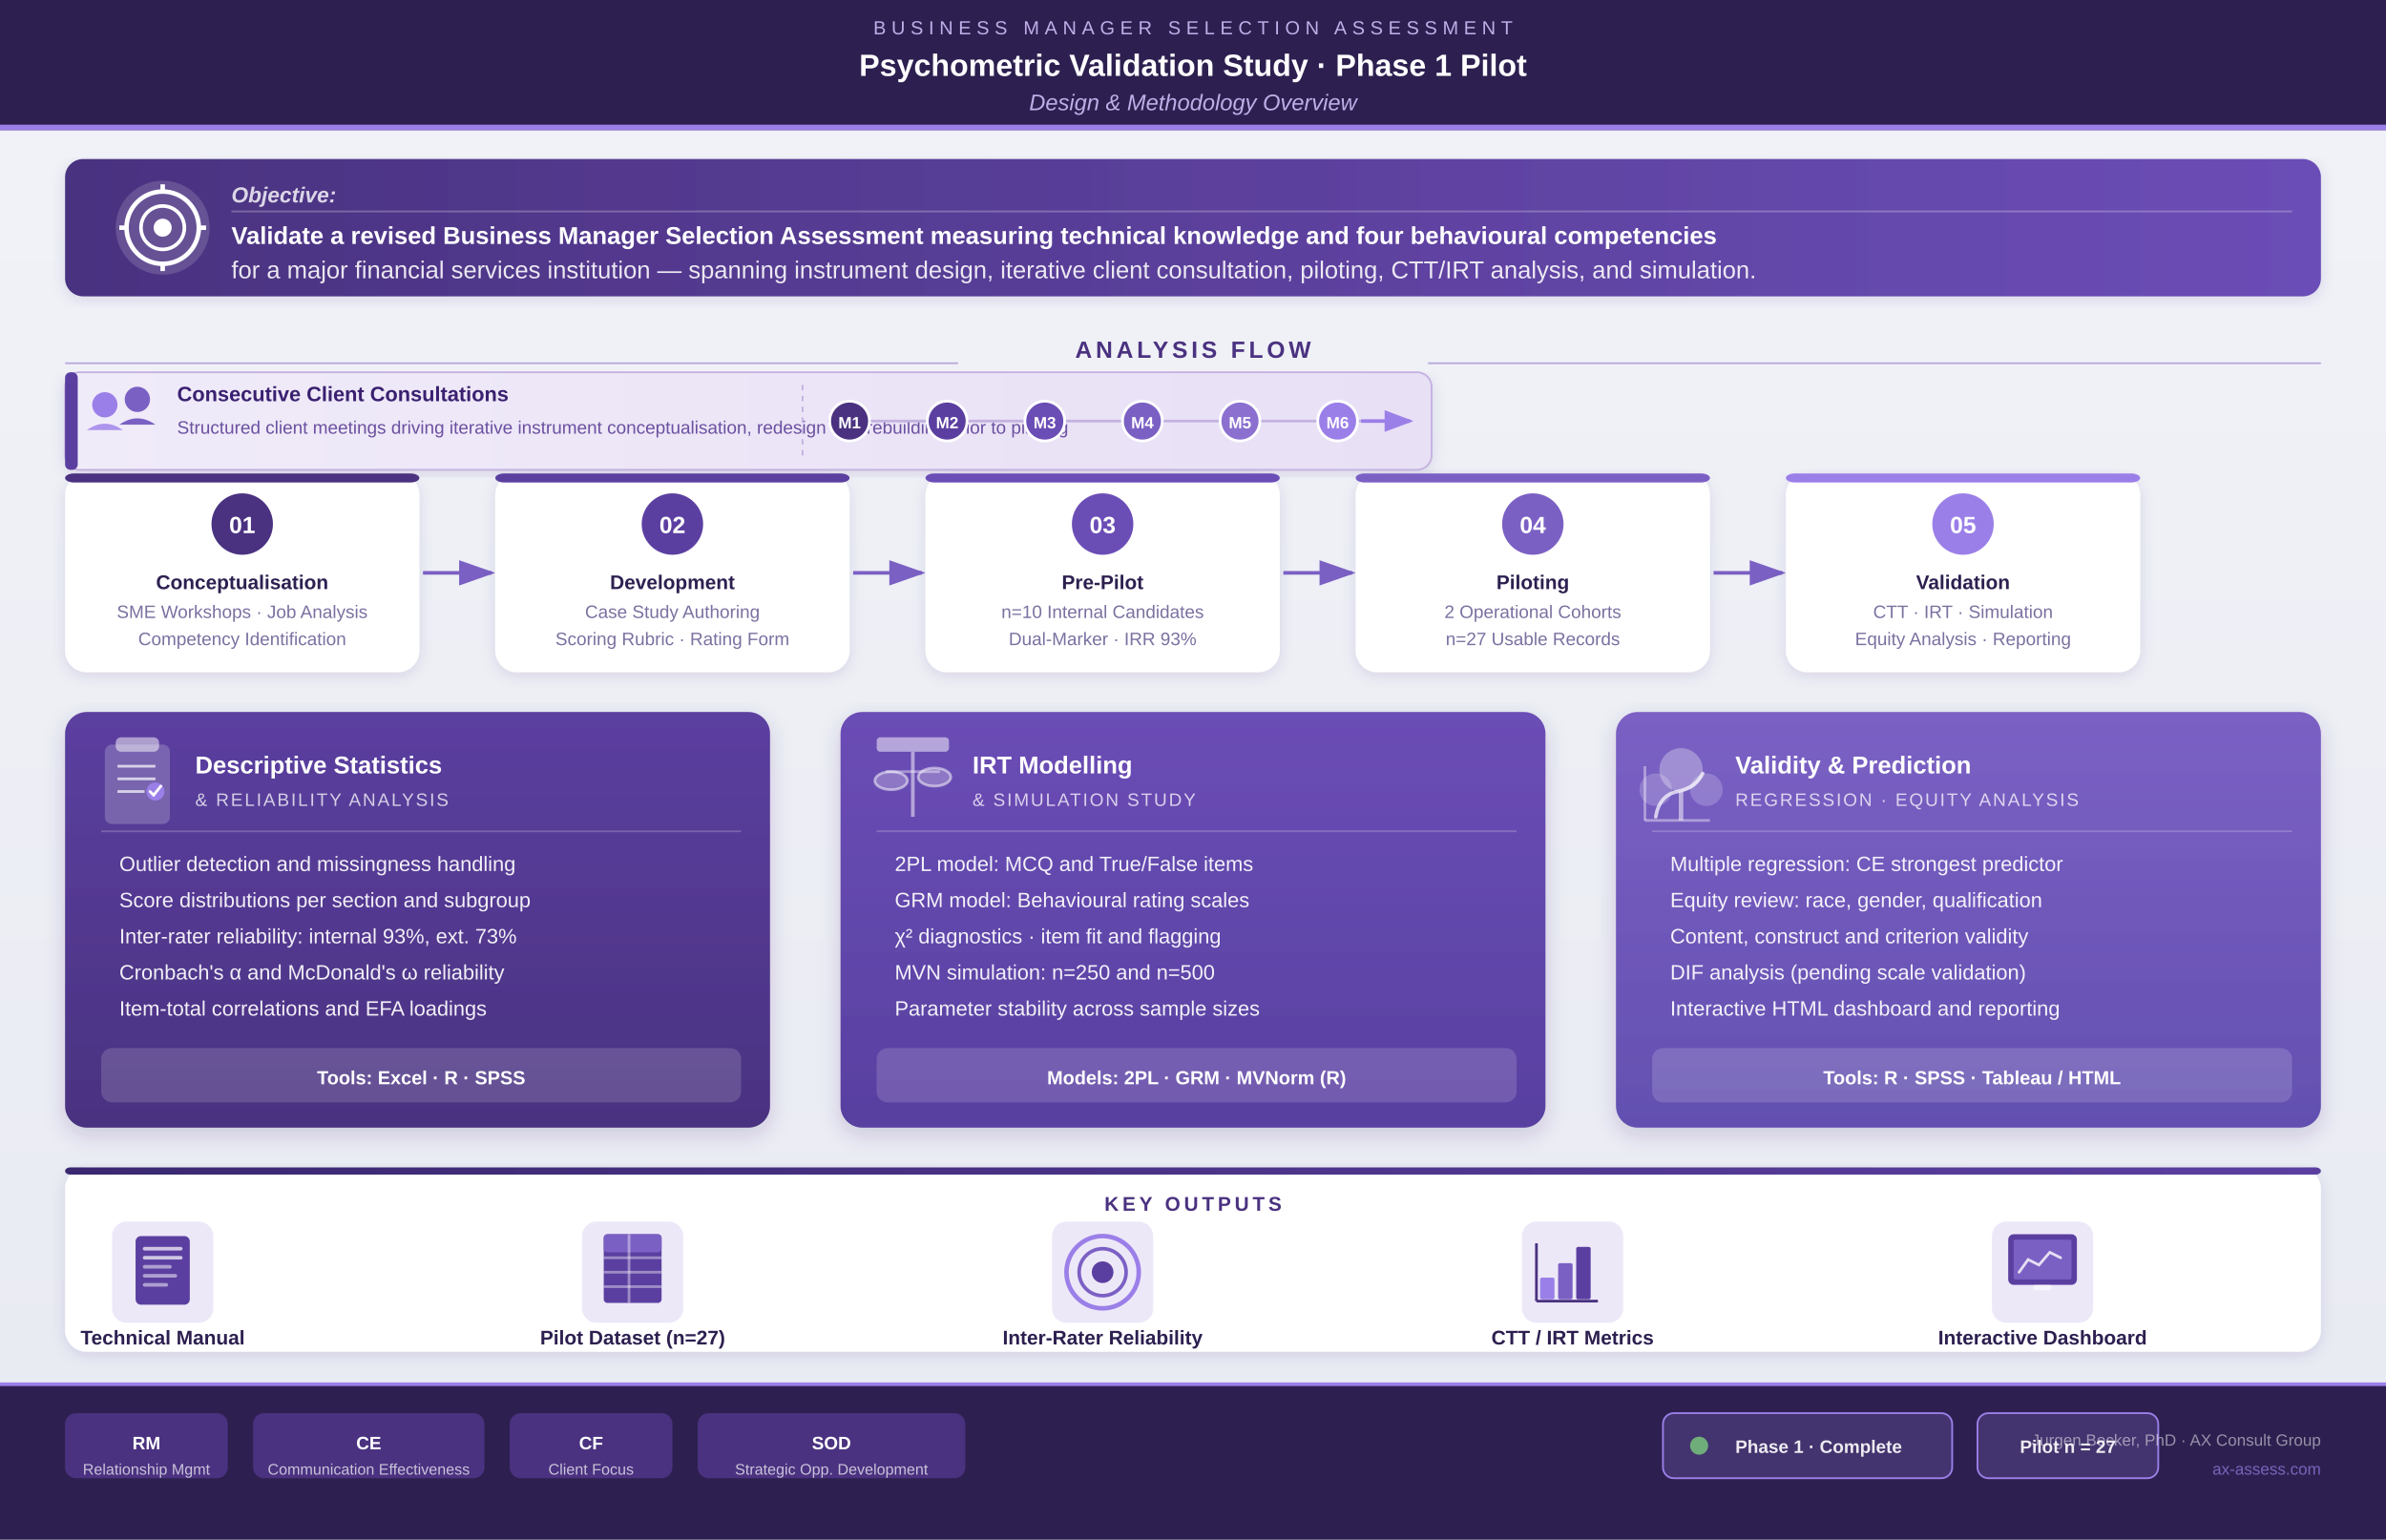
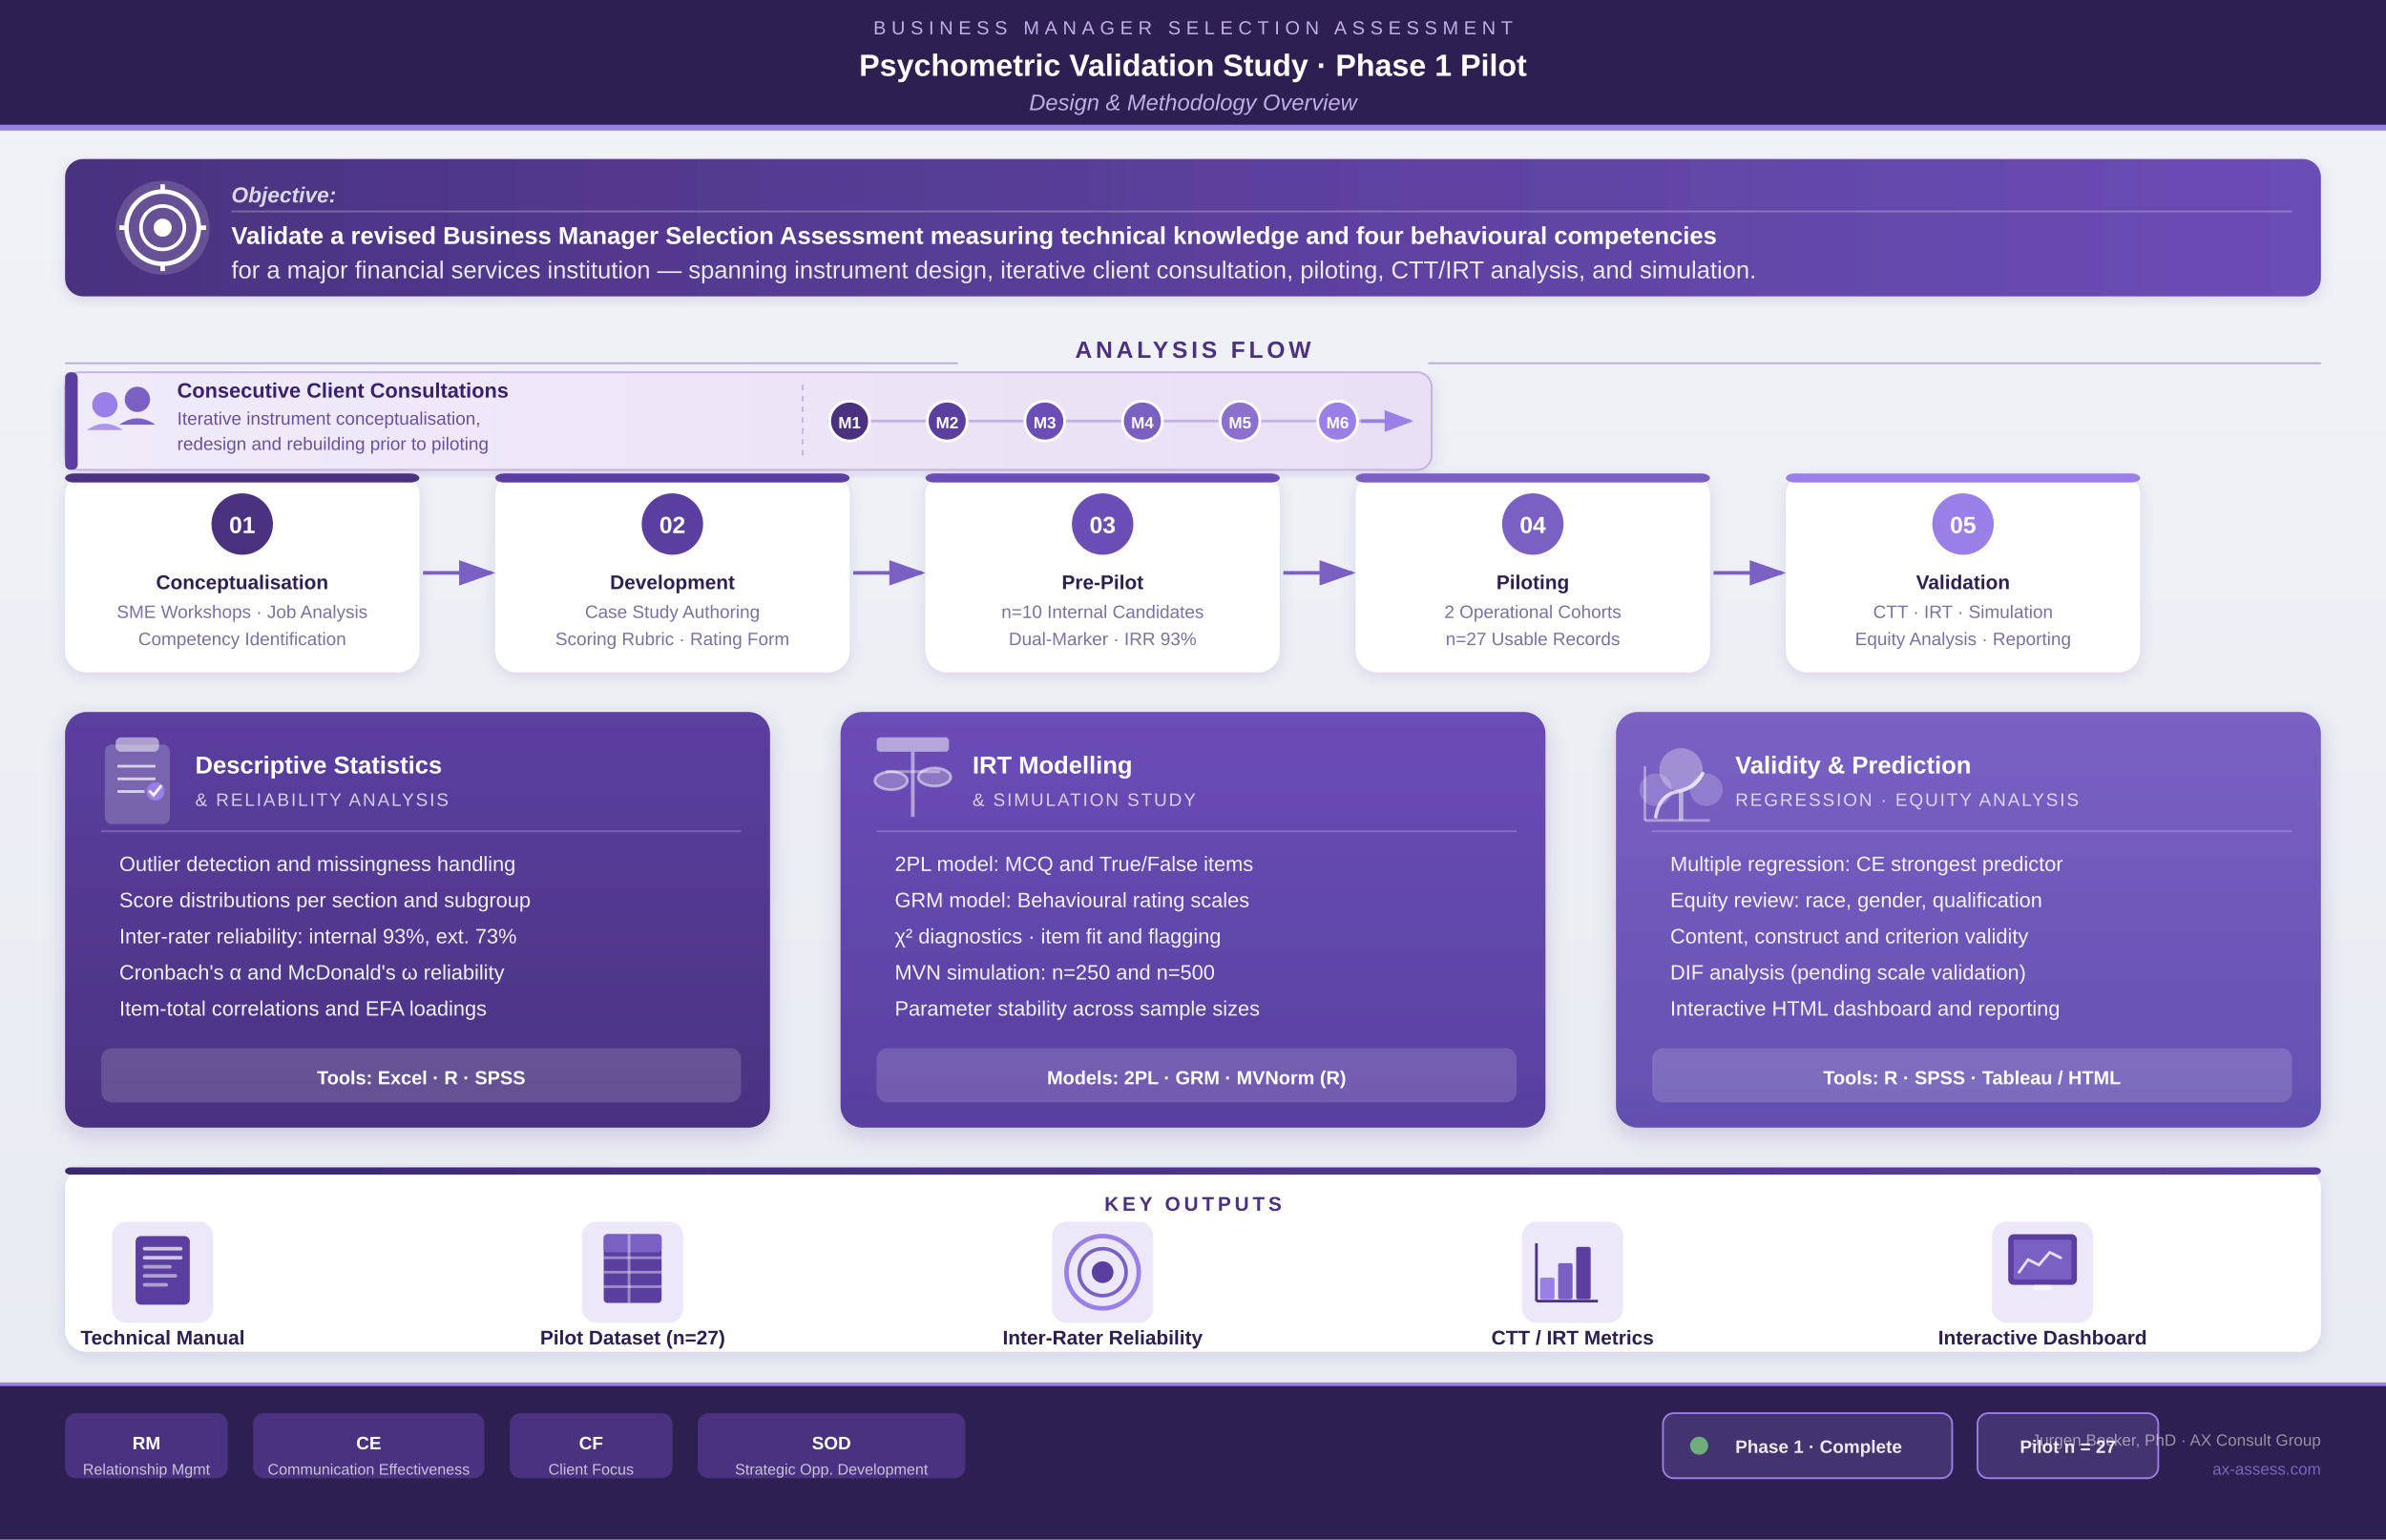
<svg xmlns="http://www.w3.org/2000/svg" viewBox="0 0 1320 852" font-family="'Segoe UI', Arial, sans-serif">
  <defs>
    <linearGradient id="bgGrad" x1="0%" y1="0%" x2="0%" y2="100%">
      <stop offset="0%" style="stop-color:#F2F3F8;stop-opacity:1" />
      <stop offset="100%" style="stop-color:#E8EAF2;stop-opacity:1" />
    </linearGradient>
    <linearGradient id="objGrad" x1="0%" y1="0%" x2="100%" y2="0%">
      <stop offset="0%" style="stop-color:#4A3280;stop-opacity:1" />
      <stop offset="100%" style="stop-color:#6B4DB6;stop-opacity:1" />
    </linearGradient>
    <linearGradient id="mtgGrad" x1="0%" y1="0%" x2="100%" y2="0%">
      <stop offset="0%" style="stop-color:#F0EBF9;stop-opacity:1" />
      <stop offset="100%" style="stop-color:#E8E0F5;stop-opacity:1" />
    </linearGradient>
    <linearGradient id="card1Grad" x1="0%" y1="0%" x2="0%" y2="100%">
      <stop offset="0%" style="stop-color:#5B3FA0;stop-opacity:1" />
      <stop offset="100%" style="stop-color:#4A3280;stop-opacity:1" />
    </linearGradient>
    <linearGradient id="card2Grad" x1="0%" y1="0%" x2="0%" y2="100%">
      <stop offset="0%" style="stop-color:#6B4DB6;stop-opacity:1" />
      <stop offset="100%" style="stop-color:#5840A0;stop-opacity:1" />
    </linearGradient>
    <linearGradient id="card3Grad" x1="0%" y1="0%" x2="0%" y2="100%">
      <stop offset="0%" style="stop-color:#7B60C4;stop-opacity:1" />
      <stop offset="100%" style="stop-color:#6350B0;stop-opacity:1" />
    </linearGradient>
    <linearGradient id="footGrad" x1="0%" y1="0%" x2="100%" y2="0%">
      <stop offset="0%" style="stop-color:#3A2870;stop-opacity:1" />
      <stop offset="100%" style="stop-color:#5B3FA0;stop-opacity:1" />
    </linearGradient>
    <filter id="cardShadow" x="-4%" y="-4%" width="108%" height="116%">
      <feDropShadow dx="0" dy="4" stdDeviation="6" flood-color="#3A2870" flood-opacity="0.18" />
    </filter>
    <filter id="softShadow" x="-4%" y="-4%" width="108%" height="112%">
      <feDropShadow dx="0" dy="2" stdDeviation="4" flood-color="#3A2870" flood-opacity="0.12" />
    </filter>
    <marker id="flowArrow" markerWidth="10" markerHeight="7" refX="9" refY="3.5" orient="auto">
      <polygon points="0 0, 10 3.5, 0 7" fill="#7B60C4" />
    </marker>
    <marker id="mtgArrow" markerWidth="8" markerHeight="6" refX="7" refY="3" orient="auto">
      <polygon points="0 0, 8 3, 0 6" fill="#9B7FE8" />
    </marker>
  </defs>
  <rect width="1320" height="852" fill="url(#bgGrad)" />
  <rect x="0" y="0" width="1320" height="72" fill="#2D2050" />
  <rect x="0" y="69" width="1320" height="3" fill="#9B7FE8" />
  <text x="660" y="19" font-size="10.5" fill="#C0AEE8" text-anchor="middle" letter-spacing="3" font-weight="400">BUSINESS MANAGER SELECTION ASSESSMENT</text>
  <text x="660" y="42" font-size="17" fill="white" text-anchor="middle" font-weight="600">Psychometric Validation Study · Phase 1 Pilot</text>
  <text x="660" y="61" font-size="12.5" fill="#C0AEE8" text-anchor="middle" font-style="italic" font-weight="300">Design &amp; Methodology Overview</text>
  <rect x="36" y="88" width="1248" height="76" rx="10" fill="url(#objGrad)" filter="url(#softShadow)" />
  <circle cx="90" cy="126" r="26" fill="rgba(255,255,255,0.15)" />
  <circle cx="90" cy="126" r="20" fill="none" stroke="white" stroke-width="2.5" />
  <circle cx="90" cy="126" r="12" fill="none" stroke="white" stroke-width="2" />
  <circle cx="90" cy="126" r="5" fill="white" />
  <line x1="90" y1="102" x2="90" y2="106" stroke="white" stroke-width="2.5" />
  <line x1="90" y1="146" x2="90" y2="150" stroke="white" stroke-width="2.5" />
  <line x1="66" y1="126" x2="70" y2="126" stroke="white" stroke-width="2.5" />
  <line x1="110" y1="126" x2="114" y2="126" stroke="white" stroke-width="2.5" />
  <text x="128" y="112" font-size="12" fill="rgba(255,255,255,0.8)" font-style="italic" font-weight="600">Objective:</text>
  <line x1="128" y1="117" x2="1268" y2="117" stroke="rgba(255,255,255,0.25)" stroke-width="1" />
  <text x="128" y="135" font-size="13.5" fill="white" font-weight="600">Validate a revised Business Manager Selection Assessment measuring technical knowledge and four behavioural competencies</text>
  <text x="128" y="154" font-size="13.5" fill="rgba(255,255,255,0.88)">for a major financial services institution — spanning instrument design, iterative client consultation, piloting, CTT/IRT analysis, and simulation.</text>
  <text x="660" y="198" font-size="13" fill="#4A3280" text-anchor="middle" font-weight="700" letter-spacing="2">ANALYSIS FLOW</text>
  <line x1="36" y1="201" x2="530" y2="201" stroke="#B8AADC" stroke-width="1" />
  <line x1="790" y1="201" x2="1284" y2="201" stroke="#B8AADC" stroke-width="1" />
  <rect x="36" y="206" width="756" height="54" rx="8" fill="url(#mtgGrad)" stroke="#C4B2E0" stroke-width="1" filter="url(#softShadow)" />
  <rect x="36" y="206" width="7" height="54" rx="3" fill="#5B3FA0" />
  <circle cx="58" cy="224" r="7" fill="#9B7FE8" />
  <path d="M48 238 Q58 231 68 238" fill="#9B7FE8" opacity="0.8" />
  <circle cx="76" cy="221" r="7" fill="#7B60C4" />
  <path d="M66 235 Q76 228 86 235" fill="#7B60C4" />
-   <text x="98" y="222" font-size="11.5" fill="#3A2070" font-weight="700">Consecutive Client Consultations</text>
-   <text x="98" y="240" font-size="10" fill="#6B50A0">Structured client meetings driving iterative instrument conceptualisation, redesign and rebuilding prior to piloting</text>
+   <text x="98" y="220" font-size="11.5" fill="#3A2070" font-weight="700">Consecutive Client Consultations</text>
+   <text x="98" y="235" font-size="10" fill="#6B50A0">Iterative instrument conceptualisation,</text>
+   <text x="98" y="249" font-size="10" fill="#6B50A0">redesign and rebuilding prior to piloting</text>
  <line x1="444" y1="213" x2="444" y2="253" stroke="#C4B2E0" stroke-width="1" stroke-dasharray="3,3" />
  <line x1="458" y1="233" x2="766" y2="233" stroke="#C4B2E0" stroke-width="1.5" />
  <circle cx="470" cy="233" r="11" fill="#4A3280" stroke="white" stroke-width="1.5" />
  <text x="470" y="237" font-size="9" fill="white" text-anchor="middle" font-weight="700">M1</text>
  <circle cx="524" cy="233" r="11" fill="#5B3FA0" stroke="white" stroke-width="1.5" />
  <text x="524" y="237" font-size="9" fill="white" text-anchor="middle" font-weight="700">M2</text>
  <circle cx="578" cy="233" r="11" fill="#6B4DB6" stroke="white" stroke-width="1.5" />
  <text x="578" y="237" font-size="9" fill="white" text-anchor="middle" font-weight="700">M3</text>
  <circle cx="632" cy="233" r="11" fill="#7B60C4" stroke="white" stroke-width="1.5" />
  <text x="632" y="237" font-size="9" fill="white" text-anchor="middle" font-weight="700">M4</text>
  <circle cx="686" cy="233" r="11" fill="#8B70D0" stroke="white" stroke-width="1.5" />
  <text x="686" y="237" font-size="9" fill="white" text-anchor="middle" font-weight="700">M5</text>
  <circle cx="740" cy="233" r="11" fill="#9B7FE8" stroke="white" stroke-width="1.5" />
  <text x="740" y="237" font-size="9" fill="white" text-anchor="middle" font-weight="700">M6</text>
  <line x1="753" y1="233" x2="780" y2="233" stroke="#9B7FE8" stroke-width="2" marker-end="url(#mtgArrow)" />
  <rect x="36" y="262" width="196" height="110" rx="12" fill="white" filter="url(#softShadow)" />
  <rect x="36" y="262" width="196" height="5" rx="5" fill="#4A3280" />
  <circle cx="134" cy="290" r="17" fill="#4A3280" />
  <text x="134" y="295" font-size="13" fill="white" text-anchor="middle" font-weight="700">01</text>
  <text x="134" y="326" font-size="11" fill="#2D2050" text-anchor="middle" font-weight="700">Conceptualisation</text>
  <text x="134" y="342" font-size="10" fill="#7B70A0" text-anchor="middle">SME Workshops · Job Analysis</text>
  <text x="134" y="357" font-size="10" fill="#7B70A0" text-anchor="middle">Competency Identification</text>
  <line x1="234" y1="317" x2="272" y2="317" stroke="#7B60C4" stroke-width="2" marker-end="url(#flowArrow)" />
  <rect x="274" y="262" width="196" height="110" rx="12" fill="white" filter="url(#softShadow)" />
  <rect x="274" y="262" width="196" height="5" rx="5" fill="#5B3FA0" />
  <circle cx="372" cy="290" r="17" fill="#5B3FA0" />
  <text x="372" y="295" font-size="13" fill="white" text-anchor="middle" font-weight="700">02</text>
  <text x="372" y="326" font-size="11" fill="#2D2050" text-anchor="middle" font-weight="700">Development</text>
  <text x="372" y="342" font-size="10" fill="#7B70A0" text-anchor="middle">Case Study Authoring</text>
  <text x="372" y="357" font-size="10" fill="#7B70A0" text-anchor="middle">Scoring Rubric · Rating Form</text>
  <line x1="472" y1="317" x2="510" y2="317" stroke="#7B60C4" stroke-width="2" marker-end="url(#flowArrow)" />
  <rect x="512" y="262" width="196" height="110" rx="12" fill="white" filter="url(#softShadow)" />
  <rect x="512" y="262" width="196" height="5" rx="5" fill="#6B4DB6" />
  <circle cx="610" cy="290" r="17" fill="#6B4DB6" />
  <text x="610" y="295" font-size="13" fill="white" text-anchor="middle" font-weight="700">03</text>
  <text x="610" y="326" font-size="11" fill="#2D2050" text-anchor="middle" font-weight="700">Pre-Pilot</text>
  <text x="610" y="342" font-size="10" fill="#7B70A0" text-anchor="middle">n=10 Internal Candidates</text>
  <text x="610" y="357" font-size="10" fill="#7B70A0" text-anchor="middle">Dual-Marker · IRR 93%</text>
  <line x1="710" y1="317" x2="748" y2="317" stroke="#7B60C4" stroke-width="2" marker-end="url(#flowArrow)" />
  <rect x="750" y="262" width="196" height="110" rx="12" fill="white" filter="url(#softShadow)" />
  <rect x="750" y="262" width="196" height="5" rx="5" fill="#7B60C4" />
  <circle cx="848" cy="290" r="17" fill="#7B60C4" />
  <text x="848" y="295" font-size="13" fill="white" text-anchor="middle" font-weight="700">04</text>
  <text x="848" y="326" font-size="11" fill="#2D2050" text-anchor="middle" font-weight="700">Piloting</text>
  <text x="848" y="342" font-size="10" fill="#7B70A0" text-anchor="middle">2 Operational Cohorts</text>
  <text x="848" y="357" font-size="10" fill="#7B70A0" text-anchor="middle">n=27 Usable Records</text>
  <line x1="948" y1="317" x2="986" y2="317" stroke="#7B60C4" stroke-width="2" marker-end="url(#flowArrow)" />
  <rect x="988" y="262" width="196" height="110" rx="12" fill="white" filter="url(#softShadow)" />
  <rect x="988" y="262" width="196" height="5" rx="5" fill="#9B7FE8" />
  <circle cx="1086" cy="290" r="17" fill="#9B7FE8" />
  <text x="1086" y="295" font-size="13" fill="white" text-anchor="middle" font-weight="700">05</text>
  <text x="1086" y="326" font-size="11" fill="#2D2050" text-anchor="middle" font-weight="700">Validation</text>
  <text x="1086" y="342" font-size="10" fill="#7B70A0" text-anchor="middle">CTT · IRT · Simulation</text>
  <text x="1086" y="357" font-size="10" fill="#7B70A0" text-anchor="middle">Equity Analysis · Reporting</text>
  <rect x="36" y="394" width="390" height="230" rx="12" fill="url(#card1Grad)" filter="url(#cardShadow)" />
  <rect x="465" y="394" width="390" height="230" rx="12" fill="url(#card2Grad)" filter="url(#cardShadow)" />
  <rect x="894" y="394" width="390" height="230" rx="12" fill="url(#card3Grad)" filter="url(#cardShadow)" />
  <rect x="58" y="412" width="36" height="44" rx="4" fill="rgba(255,255,255,0.2)" />
  <rect x="64" y="408" width="24" height="8" rx="3" fill="rgba(255,255,255,0.5)" />
  <line x1="65" y1="424" x2="86" y2="424" stroke="white" stroke-width="1.5" opacity="0.7" />
  <line x1="65" y1="431" x2="86" y2="431" stroke="white" stroke-width="1.5" opacity="0.7" />
  <line x1="65" y1="438" x2="80" y2="438" stroke="white" stroke-width="1.5" opacity="0.7" />
  <circle cx="86" cy="438" r="5" fill="#9B7FE8" />
  <polyline points="83,438 85,440 89,435" fill="none" stroke="white" stroke-width="1.5" stroke-linecap="round" />
  <text x="108" y="428" font-size="13.5" fill="white" font-weight="700">Descriptive Statistics</text>
  <text x="108" y="446" font-size="10" fill="rgba(255,255,255,0.75)" letter-spacing="1">&amp; RELIABILITY ANALYSIS</text>
  <line x1="56" y1="460" x2="410" y2="460" stroke="rgba(255,255,255,0.2)" stroke-width="1" />
  <text x="66" y="482" font-size="11.5" fill="rgba(255,255,255,0.92)">Outlier detection and missingness handling</text>
  <text x="66" y="502" font-size="11.5" fill="rgba(255,255,255,0.92)">Score distributions per section and subgroup</text>
  <text x="66" y="522" font-size="11.5" fill="rgba(255,255,255,0.92)">Inter-rater reliability: internal 93%, ext. 73%</text>
  <text x="66" y="542" font-size="11.5" fill="rgba(255,255,255,0.92)">Cronbach's α and McDonald's ω reliability</text>
  <text x="66" y="562" font-size="11.5" fill="rgba(255,255,255,0.92)">Item-total correlations and EFA loadings</text>
  <rect x="56" y="580" width="354" height="30" rx="6" fill="rgba(255,255,255,0.15)" />
  <text x="233" y="600" font-size="10.5" fill="white" text-anchor="middle" font-weight="600">Tools: Excel · R · SPSS</text>
  <rect x="485" y="408" width="40" height="8" rx="2" fill="rgba(255,255,255,0.5)" />
  <line x1="505" y1="416" x2="505" y2="452" stroke="rgba(255,255,255,0.5)" stroke-width="2" />
  <line x1="490" y1="427" x2="520" y2="427" stroke="rgba(255,255,255,0.4)" stroke-width="1.5" />
  <ellipse cx="493" cy="432" rx="9" ry="5" fill="rgba(255,255,255,0.25)" stroke="rgba(255,255,255,0.5)" stroke-width="1.5" />
  <ellipse cx="517" cy="430" rx="9" ry="5" fill="rgba(255,255,255,0.25)" stroke="rgba(255,255,255,0.5)" stroke-width="1.5" />
  <text x="538" y="428" font-size="13.5" fill="white" font-weight="700">IRT Modelling</text>
  <text x="538" y="446" font-size="10" fill="rgba(255,255,255,0.75)" letter-spacing="1">&amp; SIMULATION STUDY</text>
  <line x1="485" y1="460" x2="839" y2="460" stroke="rgba(255,255,255,0.2)" stroke-width="1" />
  <text x="495" y="482" font-size="11.5" fill="rgba(255,255,255,0.92)">2PL model: MCQ and True/False items</text>
  <text x="495" y="502" font-size="11.5" fill="rgba(255,255,255,0.92)">GRM model: Behavioural rating scales</text>
  <text x="495" y="522" font-size="11.5" fill="rgba(255,255,255,0.92)">χ² diagnostics · item fit and flagging</text>
  <text x="495" y="542" font-size="11.5" fill="rgba(255,255,255,0.92)">MVN simulation: n=250 and n=500</text>
  <text x="495" y="562" font-size="11.5" fill="rgba(255,255,255,0.92)">Parameter stability across sample sizes</text>
  <rect x="485" y="580" width="354" height="30" rx="6" fill="rgba(255,255,255,0.15)" />
  <text x="662" y="600" font-size="10.5" fill="white" text-anchor="middle" font-weight="600">Models: 2PL · GRM · MVNorm (R)</text>
  <circle cx="930" cy="426" r="12" fill="rgba(255,255,255,0.3)" />
  <circle cx="916" cy="437" r="9" fill="rgba(255,255,255,0.2)" />
  <circle cx="944" cy="437" r="9" fill="rgba(255,255,255,0.2)" />
  <line x1="930" y1="438" x2="930" y2="454" stroke="rgba(255,255,255,0.5)" stroke-width="2.5" />
  <path d="M916 452 Q918 440 928 438 Q938 436 942 428" fill="none" stroke="rgba(255,255,255,0.7)" stroke-width="2" stroke-linecap="round" />
  <line x1="910" y1="454" x2="946" y2="454" stroke="rgba(255,255,255,0.4)" stroke-width="1.5" />
  <line x1="910" y1="454" x2="910" y2="424" stroke="rgba(255,255,255,0.4)" stroke-width="1.5" />
  <text x="960" y="428" font-size="13.5" fill="white" font-weight="700">Validity &amp; Prediction</text>
  <text x="960" y="446" font-size="10" fill="rgba(255,255,255,0.75)" letter-spacing="1">REGRESSION · EQUITY ANALYSIS</text>
  <line x1="914" y1="460" x2="1268" y2="460" stroke="rgba(255,255,255,0.2)" stroke-width="1" />
  <text x="924" y="482" font-size="11.5" fill="rgba(255,255,255,0.92)">Multiple regression: CE strongest predictor</text>
  <text x="924" y="502" font-size="11.5" fill="rgba(255,255,255,0.92)">Equity review: race, gender, qualification</text>
  <text x="924" y="522" font-size="11.5" fill="rgba(255,255,255,0.92)">Content, construct and criterion validity</text>
  <text x="924" y="542" font-size="11.5" fill="rgba(255,255,255,0.92)">DIF analysis (pending scale validation)</text>
  <text x="924" y="562" font-size="11.5" fill="rgba(255,255,255,0.92)">Interactive HTML dashboard and reporting</text>
  <rect x="914" y="580" width="354" height="30" rx="6" fill="rgba(255,255,255,0.15)" />
  <text x="1091" y="600" font-size="10.5" fill="white" text-anchor="middle" font-weight="600">Tools: R · SPSS · Tableau / HTML</text>
  <rect x="36" y="646" width="1248" height="102" rx="12" fill="white" filter="url(#softShadow)" />
  <rect x="36" y="646" width="1248" height="4" rx="3" fill="url(#footGrad)" />
  <text x="660" y="670" font-size="11" fill="#4A3280" text-anchor="middle" font-weight="700" letter-spacing="2">KEY OUTPUTS</text>
  <rect x="62" y="676" width="56" height="56" rx="8" fill="#EDE8F8" />
  <rect x="75" y="684" width="30" height="38" rx="3" fill="#5B3FA0" />
  <rect x="79" y="690" width="22" height="2" rx="1" fill="rgba(255,255,255,0.7)" />
  <rect x="79" y="695" width="22" height="2" rx="1" fill="rgba(255,255,255,0.7)" />
  <rect x="79" y="700" width="16" height="2" rx="1" fill="rgba(255,255,255,0.5)" />
  <rect x="79" y="705" width="19" height="2" rx="1" fill="rgba(255,255,255,0.5)" />
  <rect x="79" y="710" width="14" height="2" rx="1" fill="rgba(255,255,255,0.5)" />
  <text x="90" y="744" font-size="11" fill="#2D2050" text-anchor="middle" font-weight="700">Technical Manual</text>
  <rect x="322" y="676" width="56" height="56" rx="8" fill="#EDE8F8" />
  <rect x="334" y="683" width="32" height="38" rx="2" fill="#5B3FA0" />
  <rect x="334" y="683" width="32" height="10" rx="2" fill="#7B60C4" />
  <line x1="348" y1="683" x2="348" y2="721" stroke="rgba(255,255,255,0.4)" stroke-width="1.5" />
  <line x1="334" y1="696" x2="366" y2="696" stroke="rgba(255,255,255,0.4)" stroke-width="1.5" />
  <line x1="334" y1="704" x2="366" y2="704" stroke="rgba(255,255,255,0.4)" stroke-width="1.5" />
  <line x1="334" y1="712" x2="366" y2="712" stroke="rgba(255,255,255,0.4)" stroke-width="1.5" />
  <text x="350" y="744" font-size="11" fill="#2D2050" text-anchor="middle" font-weight="700">Pilot Dataset (n=27)</text>
  <rect x="582" y="676" width="56" height="56" rx="8" fill="#EDE8F8" />
  <circle cx="610" cy="704" r="20" fill="none" stroke="#9B7FE8" stroke-width="2.5" />
  <circle cx="610" cy="704" r="13" fill="none" stroke="#7B60C4" stroke-width="2" />
  <circle cx="610" cy="704" r="6" fill="#5B3FA0" />
  <text x="610" y="744" font-size="11" fill="#2D2050" text-anchor="middle" font-weight="700">Inter-Rater Reliability</text>
  <rect x="842" y="676" width="56" height="56" rx="8" fill="#EDE8F8" />
  <rect x="852" y="707" width="8" height="12" rx="1" fill="#9B7FE8" />
  <rect x="862" y="699" width="8" height="20" rx="1" fill="#7B60C4" />
  <rect x="872" y="690" width="8" height="29" rx="1" fill="#5B3FA0" />
  <line x1="850" y1="720" x2="884" y2="720" stroke="#4A3280" stroke-width="1.5" />
  <line x1="850" y1="688" x2="850" y2="720" stroke="#4A3280" stroke-width="1.5" />
  <text x="870" y="744" font-size="11" fill="#2D2050" text-anchor="middle" font-weight="700">CTT / IRT Metrics</text>
  <rect x="1102" y="676" width="56" height="56" rx="8" fill="#EDE8F8" />
  <rect x="1111" y="683" width="38" height="28" rx="3" fill="#5B3FA0" />
  <rect x="1114" y="686" width="32" height="22" rx="1" fill="#7B60C4" />
  <polyline points="1117,704 1122,697 1128,700 1134,693 1140,696" fill="none" stroke="rgba(255,255,255,0.8)" stroke-width="1.5" stroke-linecap="round" />
  <rect x="1125" y="711" width="10" height="3" rx="1" fill="rgba(255,255,255,0.5)" />
  <text x="1130" y="744" font-size="11" fill="#2D2050" text-anchor="middle" font-weight="700">Interactive Dashboard</text>
  <rect x="0" y="766" width="1320" height="86" fill="#2D2050" />
  <line x1="0" y1="766" x2="1320" y2="766" stroke="#9B7FE8" stroke-width="2" />
  <rect x="36" y="782" width="90" height="36" rx="6" fill="#4A3280" />
  <text x="81" y="802" font-size="10" fill="white" text-anchor="middle" font-weight="700">RM</text>
  <text x="81" y="816" font-size="8.5" fill="rgba(255,255,255,0.7)" text-anchor="middle">Relationship Mgmt</text>
  <rect x="140" y="782" width="128" height="36" rx="6" fill="#4A3280" />
  <text x="204" y="802" font-size="10" fill="white" text-anchor="middle" font-weight="700">CE</text>
  <text x="204" y="816" font-size="8.5" fill="rgba(255,255,255,0.7)" text-anchor="middle">Communication Effectiveness</text>
  <rect x="282" y="782" width="90" height="36" rx="6" fill="#4A3280" />
  <text x="327" y="802" font-size="10" fill="white" text-anchor="middle" font-weight="700">CF</text>
  <text x="327" y="816" font-size="8.5" fill="rgba(255,255,255,0.7)" text-anchor="middle">Client Focus</text>
  <rect x="386" y="782" width="148" height="36" rx="6" fill="#4A3280" />
  <text x="460" y="802" font-size="10" fill="white" text-anchor="middle" font-weight="700">SOD</text>
  <text x="460" y="816" font-size="8.5" fill="rgba(255,255,255,0.7)" text-anchor="middle">Strategic Opp. Development</text>
  <rect x="920" y="782" width="160" height="36" rx="6" fill="rgba(155,127,232,0.2)" stroke="#9B7FE8" stroke-width="1" />
  <circle cx="940" cy="800" r="5" fill="#6FAD7A" />
  <text x="960" y="804" font-size="10" fill="rgba(255,255,255,0.9)" font-weight="600">Phase 1 · Complete</text>
  <rect x="1094" y="782" width="100" height="36" rx="6" fill="rgba(155,127,232,0.2)" stroke="#9B7FE8" stroke-width="1" />
  <text x="1144" y="804" font-size="10" fill="rgba(255,255,255,0.9)" text-anchor="middle" font-weight="600">Pilot n = 27</text>
  <text x="1284" y="800" font-size="9" fill="rgba(255,255,255,0.5)" text-anchor="end">Jurgen Becker, PhD · AX Consult Group</text>
  <text x="1284" y="816" font-size="9" fill="rgba(155,127,232,0.7)" text-anchor="end">ax-assess.com</text>
</svg>
